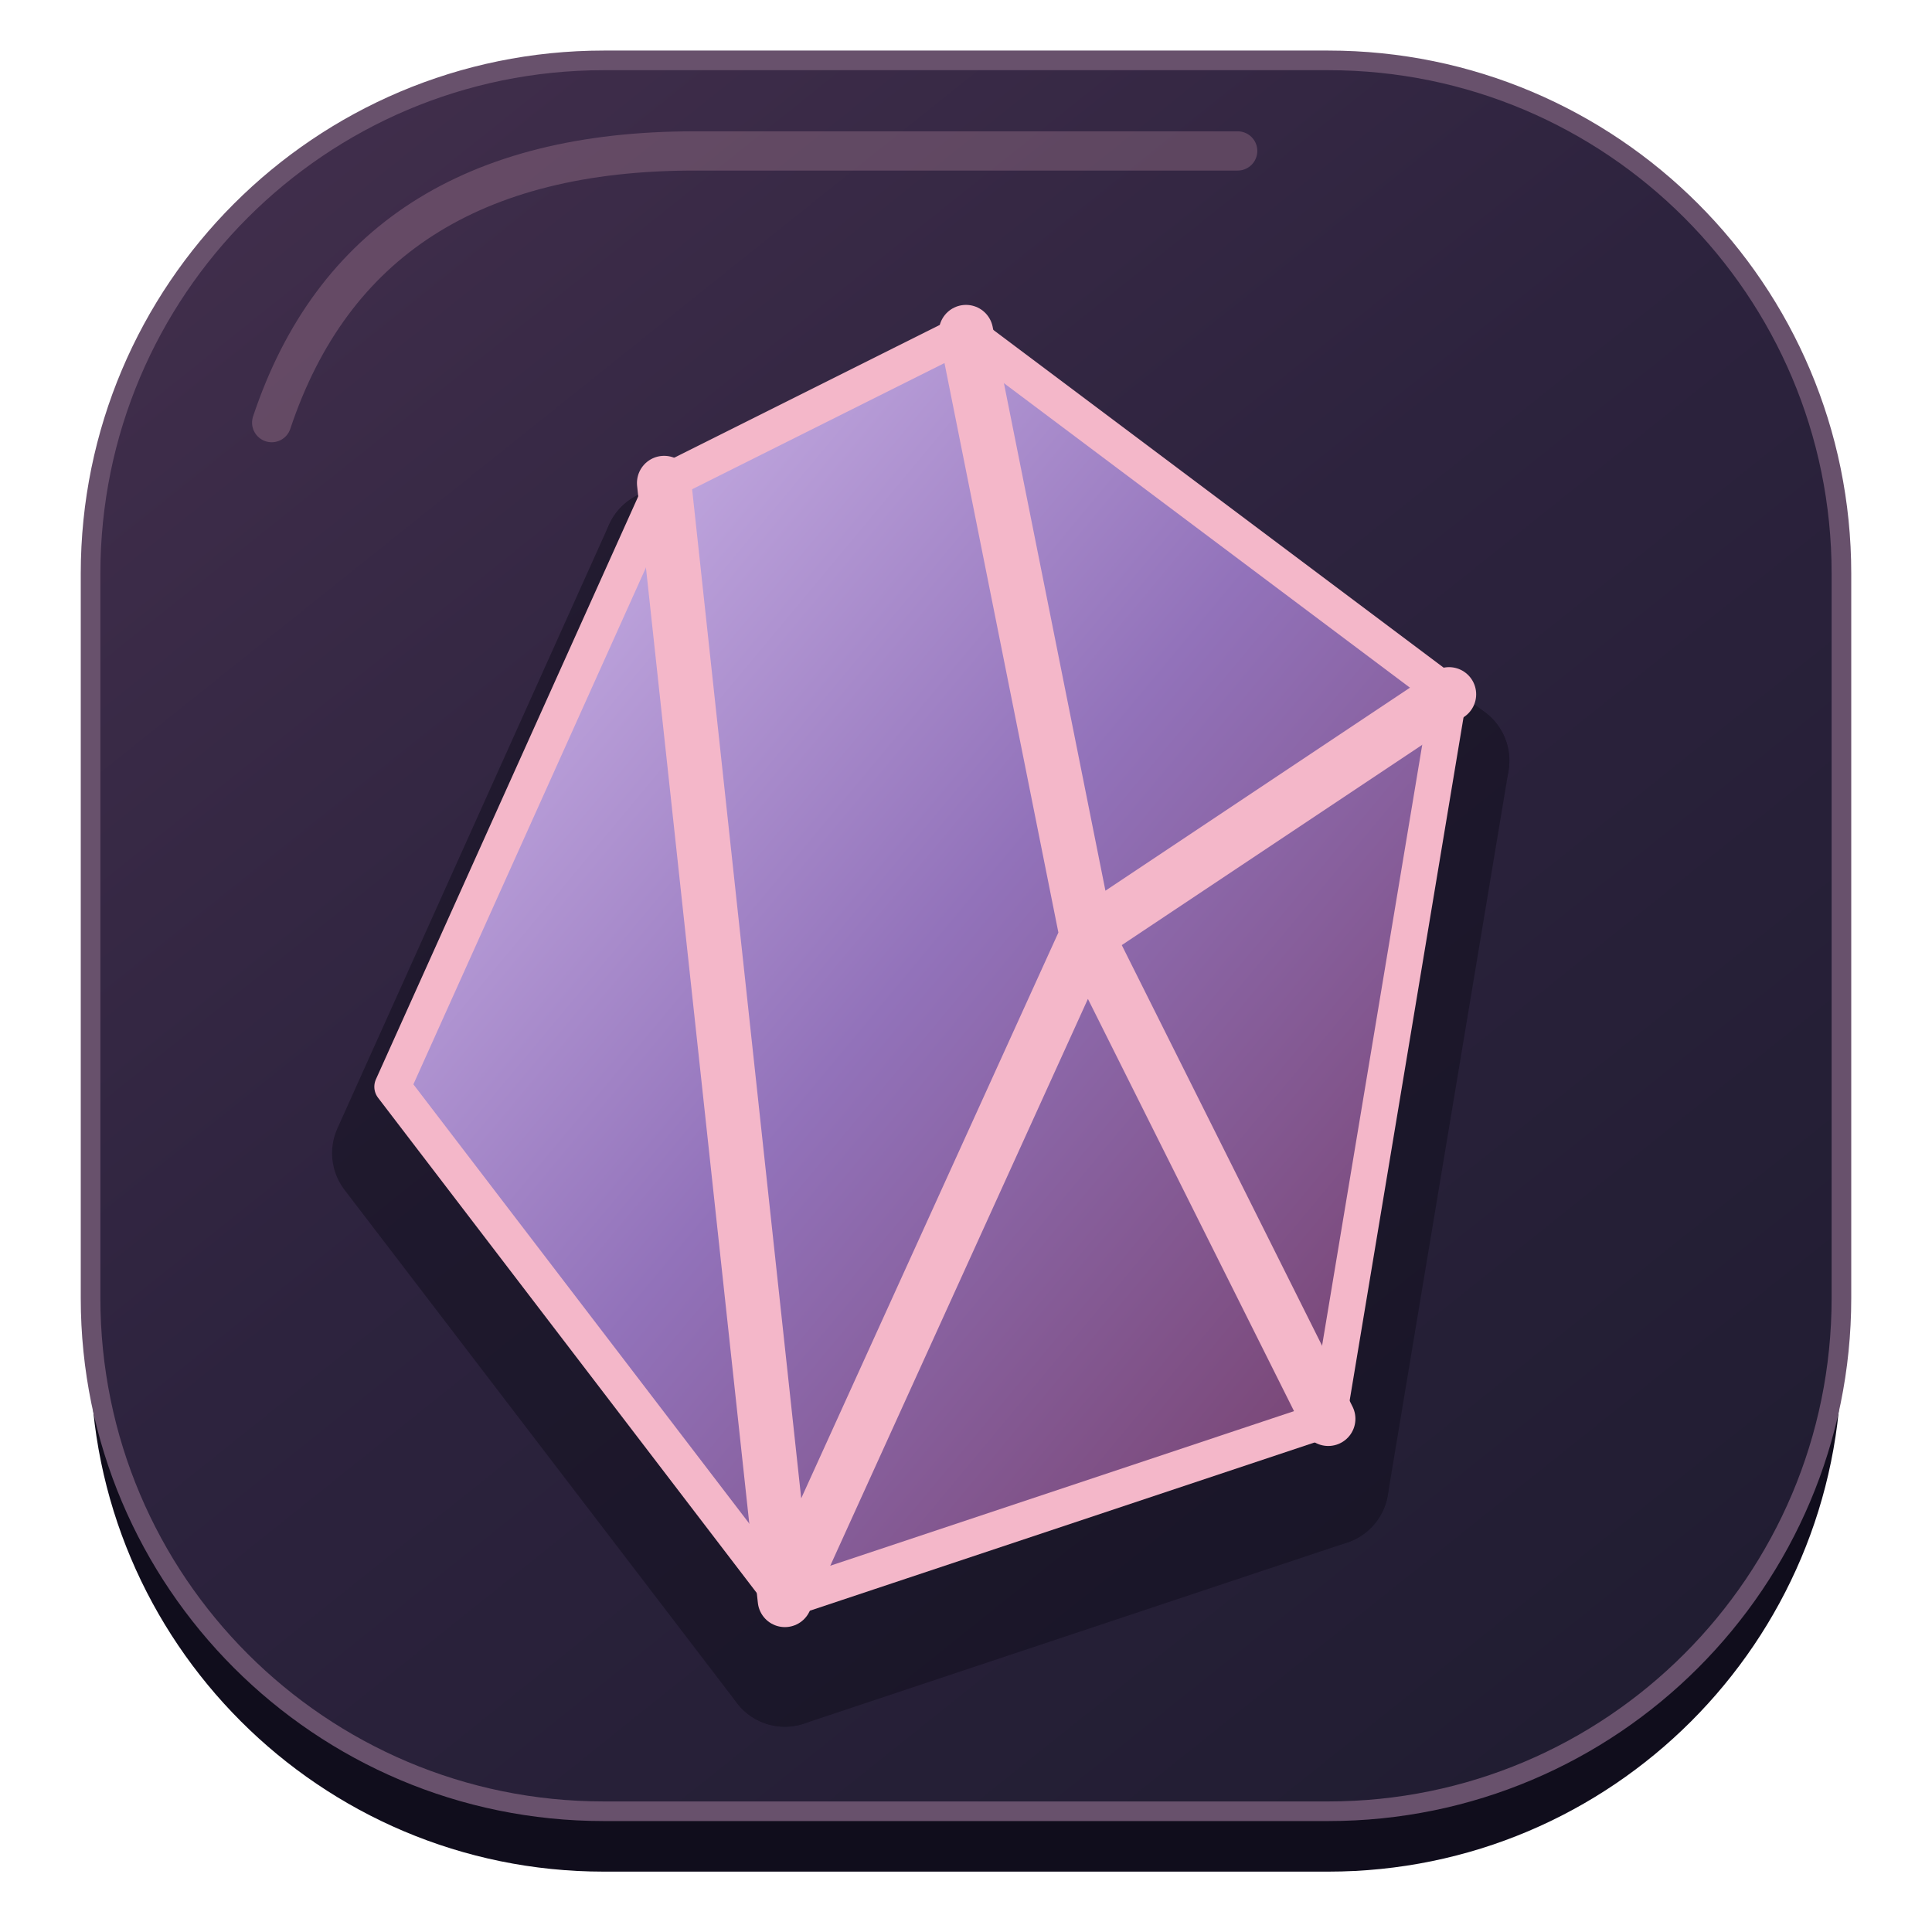
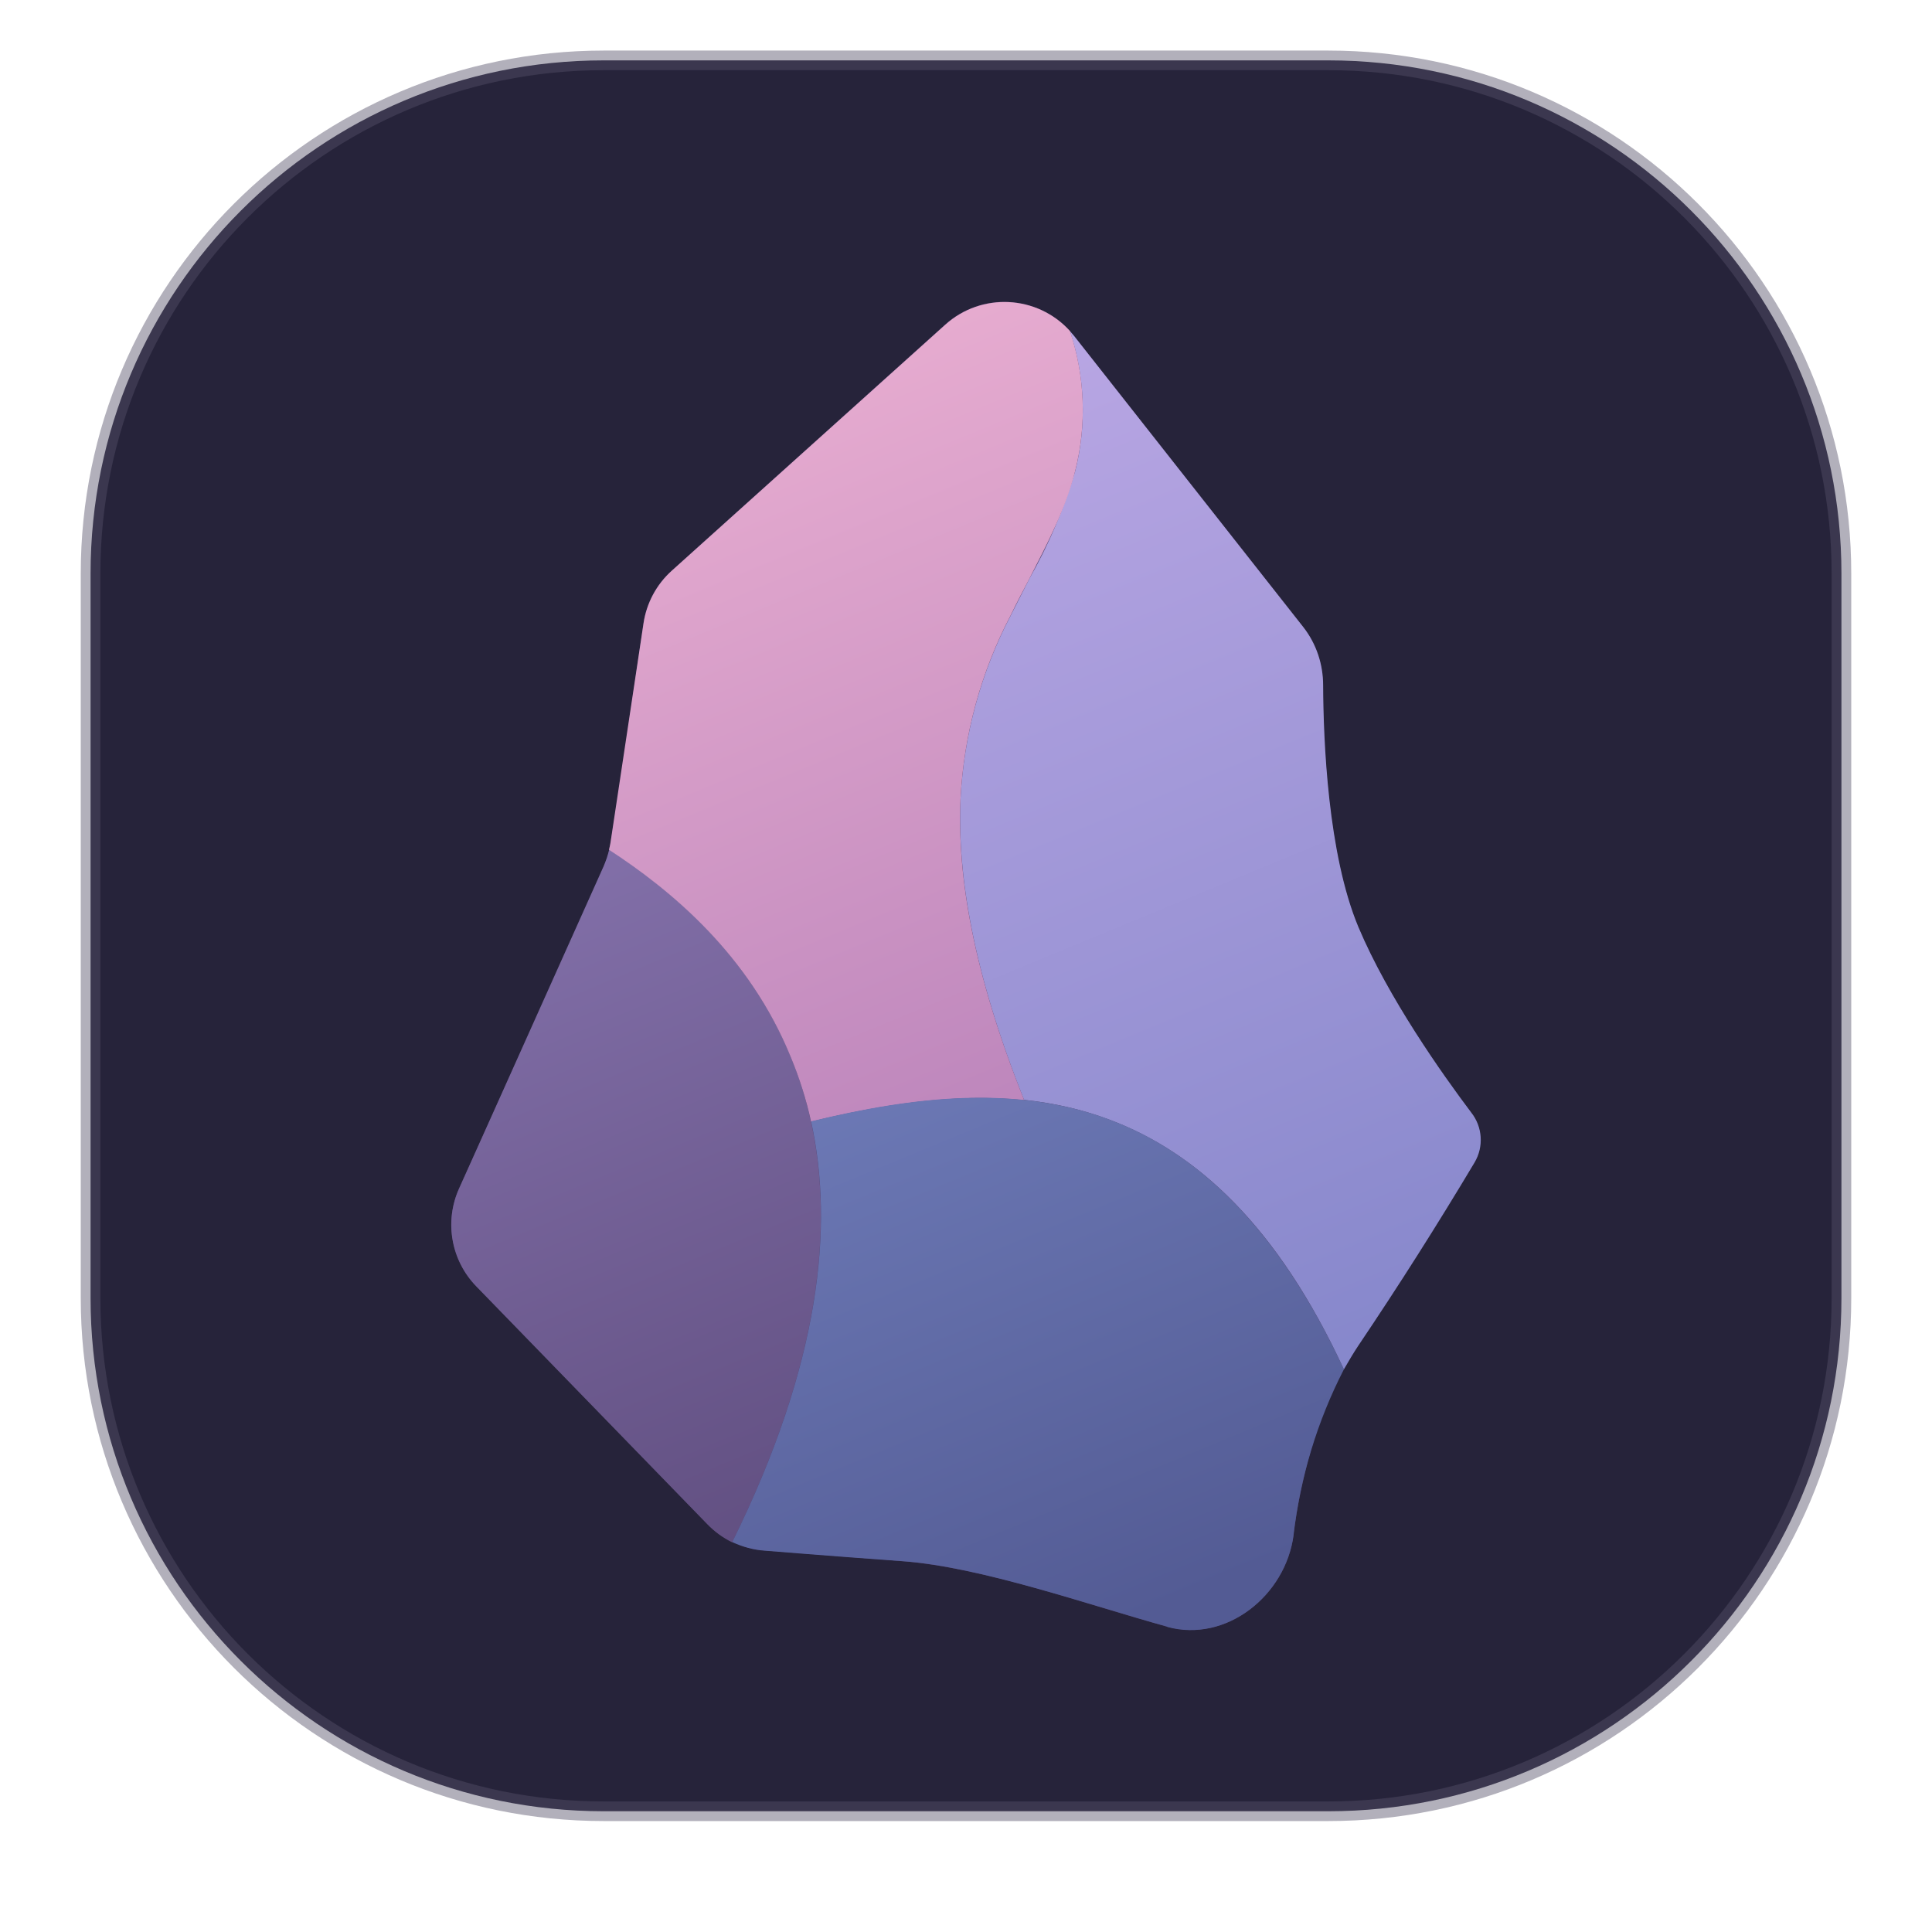
<svg xmlns="http://www.w3.org/2000/svg" width="64" height="64" viewBox="0 0 64 64">
  <defs>
-     <linearGradient id="tile" x1="0" y1="0" x2=".8" y2="1">
-       <stop stop-color="#44304e" />
-       <stop offset=".5" stop-color="#2d233e" />
-       <stop offset="1" stop-color="#211d32" />
-     </linearGradient>
    <linearGradient id="enamel" x1="0" y1="0" x2=".6" y2="1">
-       <stop stop-color="#f4c8d7" />
+       <stop stop-color="#f5c3ca" />
      <stop offset=".4" stop-color="#e88bb6" />
-       <stop offset="1" stop-color="#b94e87" />
+       <stop offset="1" stop-color="#a4688f" />
    </linearGradient>
    <linearGradient id="ink" x1="0" y1="0" x2="1" y2="1">
-       <stop stop-color="#f4c8d7" />
+       <stop stop-color="#f3b6c0" />
      <stop offset=".6" stop-color="#e56ea1" />
-       <stop offset="1" stop-color="#b39bd9" />
+       <stop offset="1" stop-color="#a25682" />
    </linearGradient>
    <linearGradient id="gem" x1="0" y1="0" x2="1" y2="1">
-       <stop stop-color="#d9c3f2" />
+       <stop stop-color="#ceb7cc" />
      <stop offset=".5" stop-color="#9272ba" />
-       <stop offset="1" stop-color="#71385f" />
+       <stop offset="1" stop-color="#6e5991" />
    </linearGradient>
  </defs>
-   <rect x="3" y="5" width="58" height="57" rx="17" fill="#100d1c" />
-   <rect x="3" y="2" width="58" height="58" rx="17" fill="url(#tile)" stroke="#68516c" stroke-width=".65" />
-   <path d="M9 14Q12 5 23 5h18" fill="none" stroke="#f4b7c9" stroke-opacity=".22" stroke-width="1.3" stroke-linecap="round" />
-   <g stroke-linecap="round" stroke-linejoin="round">
-     <g transform="translate(0 2.2)" opacity=".5" fill="none" stroke="#100d1c" stroke-width="4">
-       <path d="m32 11 16 12-4 24-18 6-13-17 9-20Z" />
-       <path d="m22 16 4 37 10-22-4-20m4 20 12-8m-12 8 8 16" />
-     </g>
-     <path d="m32 11 16 12-4 24-18 6-13-17 9-20Z" stroke="#f4b7c9" stroke-width="1.2" fill="url(#gem)" />
-     <path d="m22 16 4 37 10-22-4-20m4 20 12-8m-12 8 8 16" stroke="#f4b7c9" stroke-width="1.8" fill="none" />
+   <rect id="tile" x="3" y="2" width="58" height="58" rx="17" fill="#26233a" stroke="#555169" stroke-opacity=".45" stroke-width=".65" />
+   <g stroke-linecap="round" stroke-linejoin="round" />
+   <defs>
+     <linearGradient id="obsidian-left" x1="150" y1="40" x2="340" y2="500" gradientUnits="userSpaceOnUse">
+       <stop stop-color="#9380bd" />
+       <stop offset="1" stop-color="#584676" />
+     </linearGradient>
+     <linearGradient id="obsidian-right" x1="150" y1="40" x2="340" y2="500" gradientUnits="userSpaceOnUse">
+       <stop stop-color="#bca8e5" />
+       <stop offset="1" stop-color="#7f83c8" />
+     </linearGradient>
+     <linearGradient id="obsidian-face" x1="150" y1="40" x2="340" y2="500" gradientUnits="userSpaceOnUse">
+       <stop stop-color="#e7acd0" />
+       <stop offset="1" stop-color="#a16daf" />
+     </linearGradient>
+     <linearGradient id="obsidian-base" x1="150" y1="40" x2="340" y2="500" gradientUnits="userSpaceOnUse">
+       <stop stop-color="#899bdc" />
+       <stop offset="1" stop-color="#535b94" />
+     </linearGradient>
+   </defs>
+   <g data-material="authored">
+     <svg x="14.948" y="10" width="34.104" height="44" viewBox="57.58 0.17 396.88 512.06" overflow="visible">
+       <path d="M382.3 475.6c-3.1 23.4-26 41.6-48.7 35.3-32.4-8.9-69.9-22.8-103.6-25.4l-51.7-4a34 34 0 0 1-22-10.2l-89-91.7a34 34 0 0 1-6.7-37.7s55-121 57.1-127.3c2-6.3 9.6-61.2 14-90.6 1.2-7.9 5-15 11-20.3L248 8.9a34.1 34.1 0 0 1 49.6 4.3L386 125.6a37 37 0 0 1 7.6 22.4c0 21.3 1.8 65 13.6 93.2 11.5 27.3 32.5 57 43.5 71.5a17.3 17.3 0 0 1 1.3 19.2 1494 1494 0 0 1-44.8 70.6c-15 22.3-21.9 49.9-25 73.1z" fill="#51426f" />
+       <path d="M165.9 478.3c41.4-84 40.2-144.2 22.6-187-16.2-39.6-46.3-64.5-70-80-.6 2.3-1.3 4.4-2.2 6.5L60.6 342a34 34 0 0 0 6.6 37.7l89.1 91.7a34 34 0 0 0 9.6 7z" fill="url(#obsidian-left)" />
+       <path d="M278.4 307.8c11.2 1.2 22.2 3.6 32.8 7.6 34 12.7 65 41.2 90.5 96.3 1.8-3.1 3.6-6.2 5.6-9.2a1536 1536 0 0 0 44.8-70.6 17 17 0 0 0-1.3-19.2c-11-14.6-32-44.2-43.5-71.5-11.8-28.2-13.5-72-13.6-93.2 0-8.1-2.6-16-7.6-22.4L297.6 13.2a34 34 0 0 0-1.5-1.7 96 96 0 0 1 2 54 198.3 198.3 0 0 1-17.6 41.3l-7.2 14.2a171 171 0 0 0-19.4 71c-1.2 29.4 4.8 66.4 24.5 115.8z" fill="url(#obsidian-right)" />
+       <path d="M278.4 307.8c-19.7-49.4-25.8-86.4-24.5-115.9a171 171 0 0 1 19.4-71c2.3-4.8 4.8-9.5 7.2-14.1 7.1-13.9 14-27 17.6-41.4a96 96 0 0 0-2-54A34.1 34.1 0 0 0 248 9l-105.4 94.8a34.1 34.1 0 0 0-10.9 20.3l-12.8 85-.5 2.3c23.8 15.5 54 40.4 70.1 80a147 147 0 0 1 7.8 24.8c28-6.8 55.7-11 82.1-8.3z" fill="url(#obsidian-face)" />
+       <path d="M333.6 511c22.7 6.2 45.6-12 48.7-35.4a187 187 0 0 1 19.4-63.9c-25.6-55-56.5-83.6-90.4-96.3-36-13.4-75.2-9-115 .7 8.9 40.4 3.6 93.3-30.4 162.2 4 1.8 8.1 3 12.5 3.3 0 0 24.4 2 53.6 4.1 29 2 72.4 17.1 101.6 25.2z" fill="url(#obsidian-base)" />
+     </svg>
  </g>
</svg>
